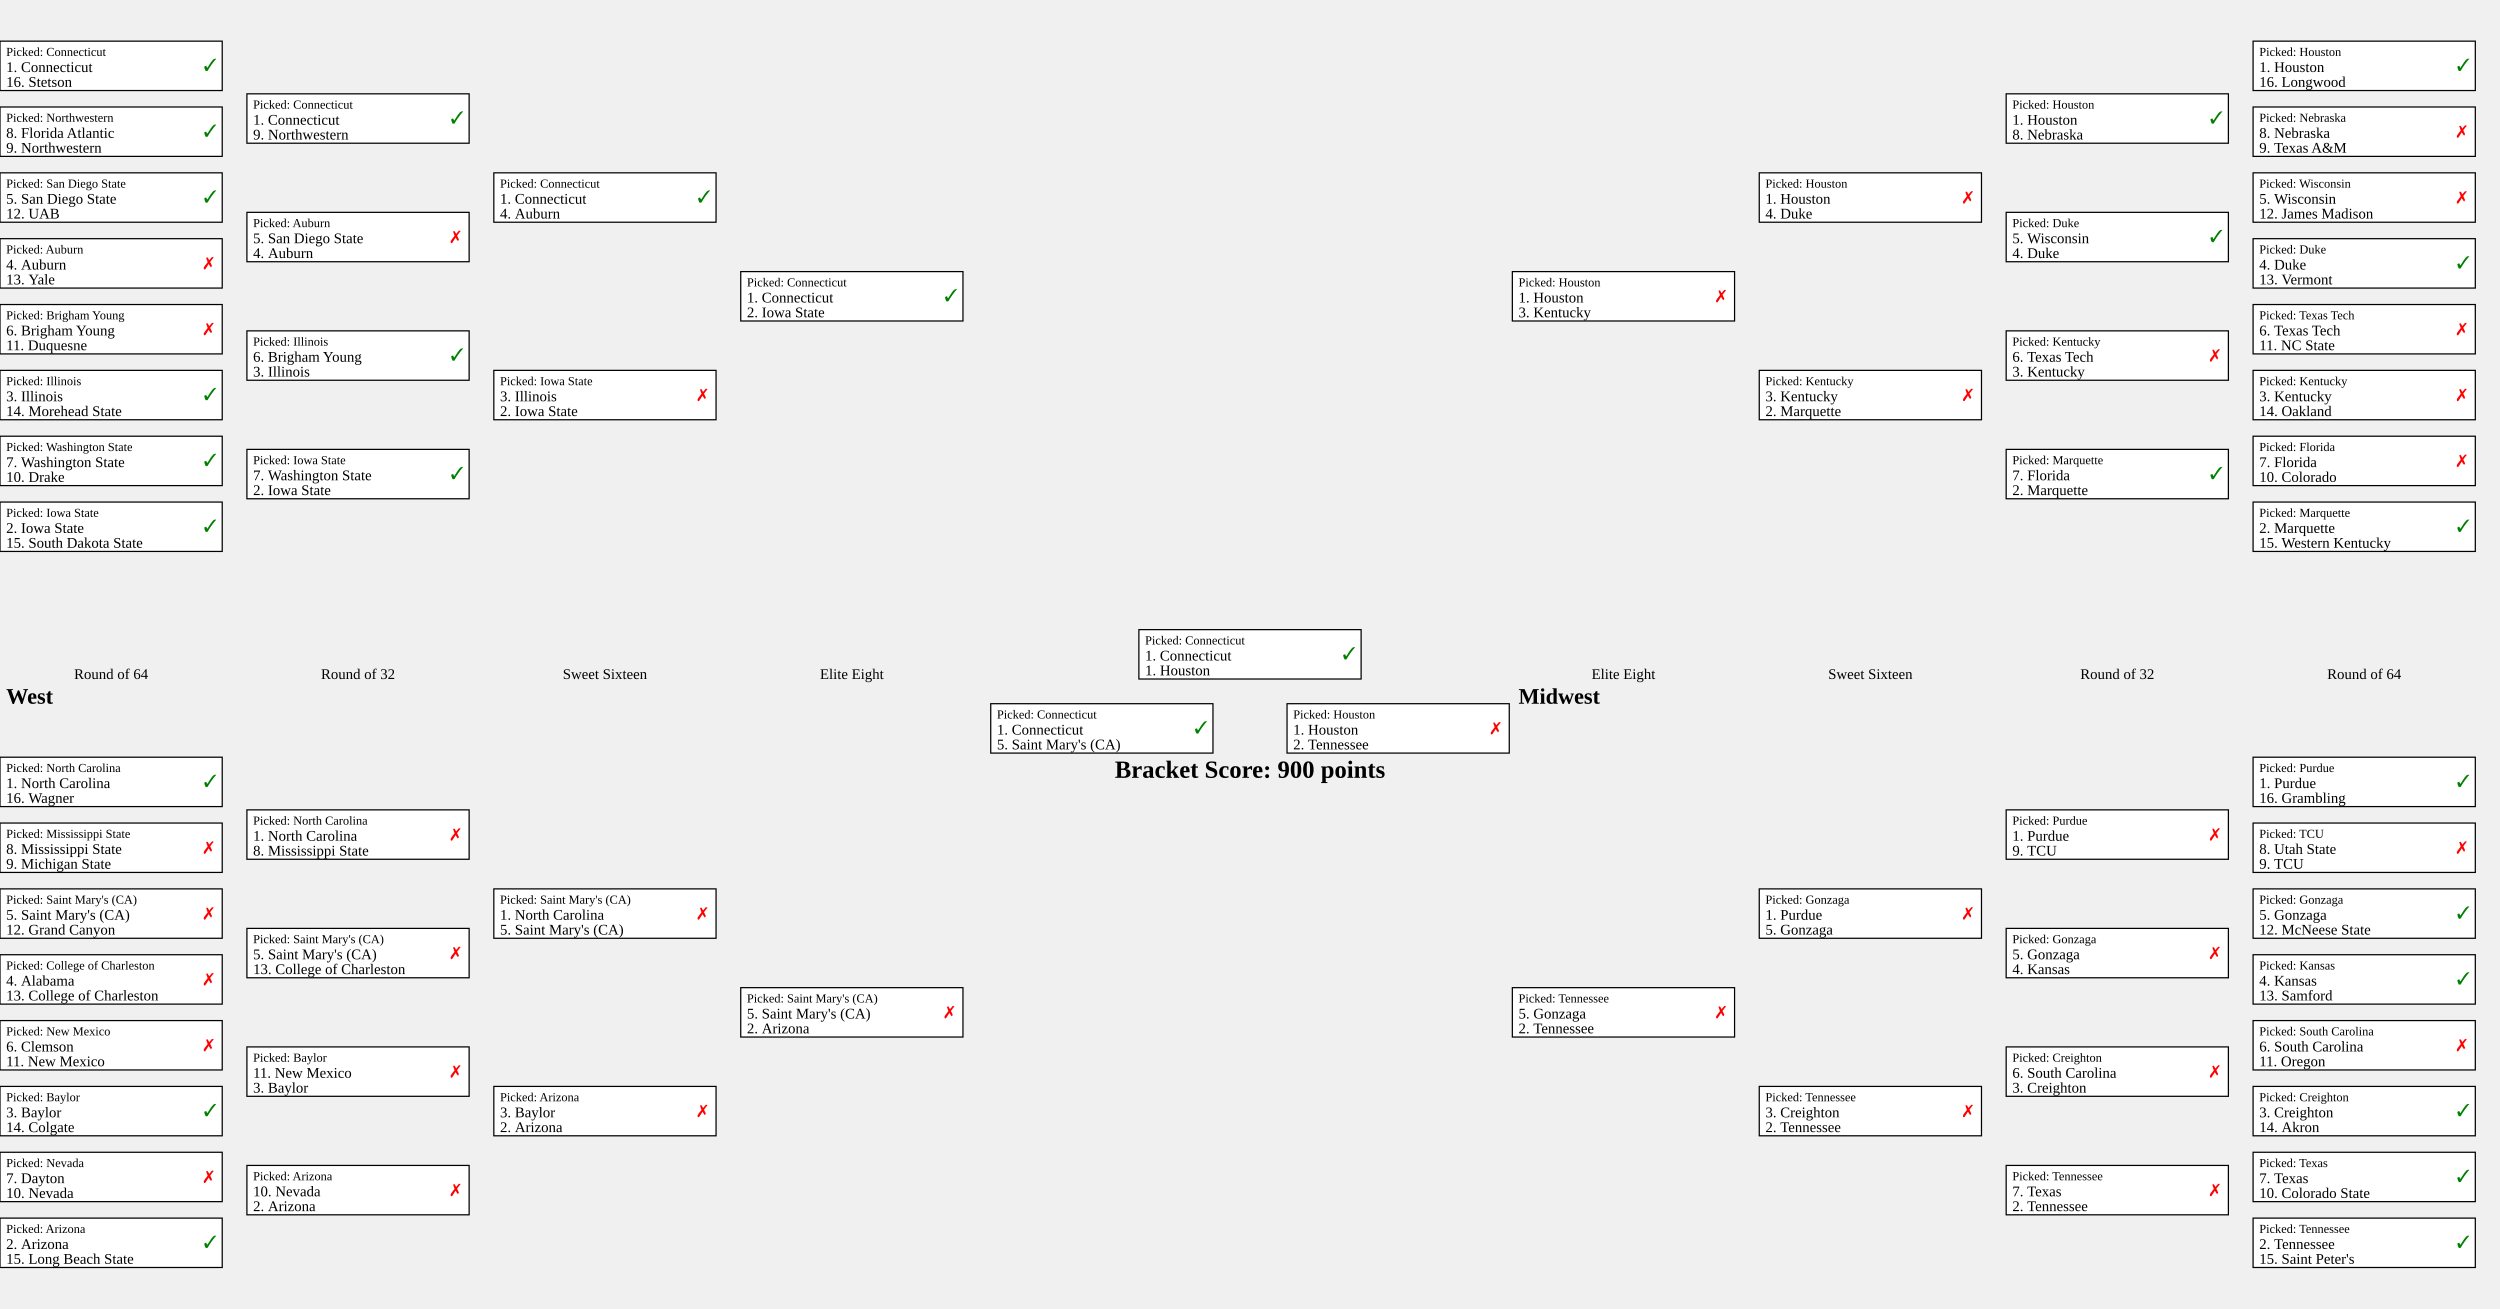
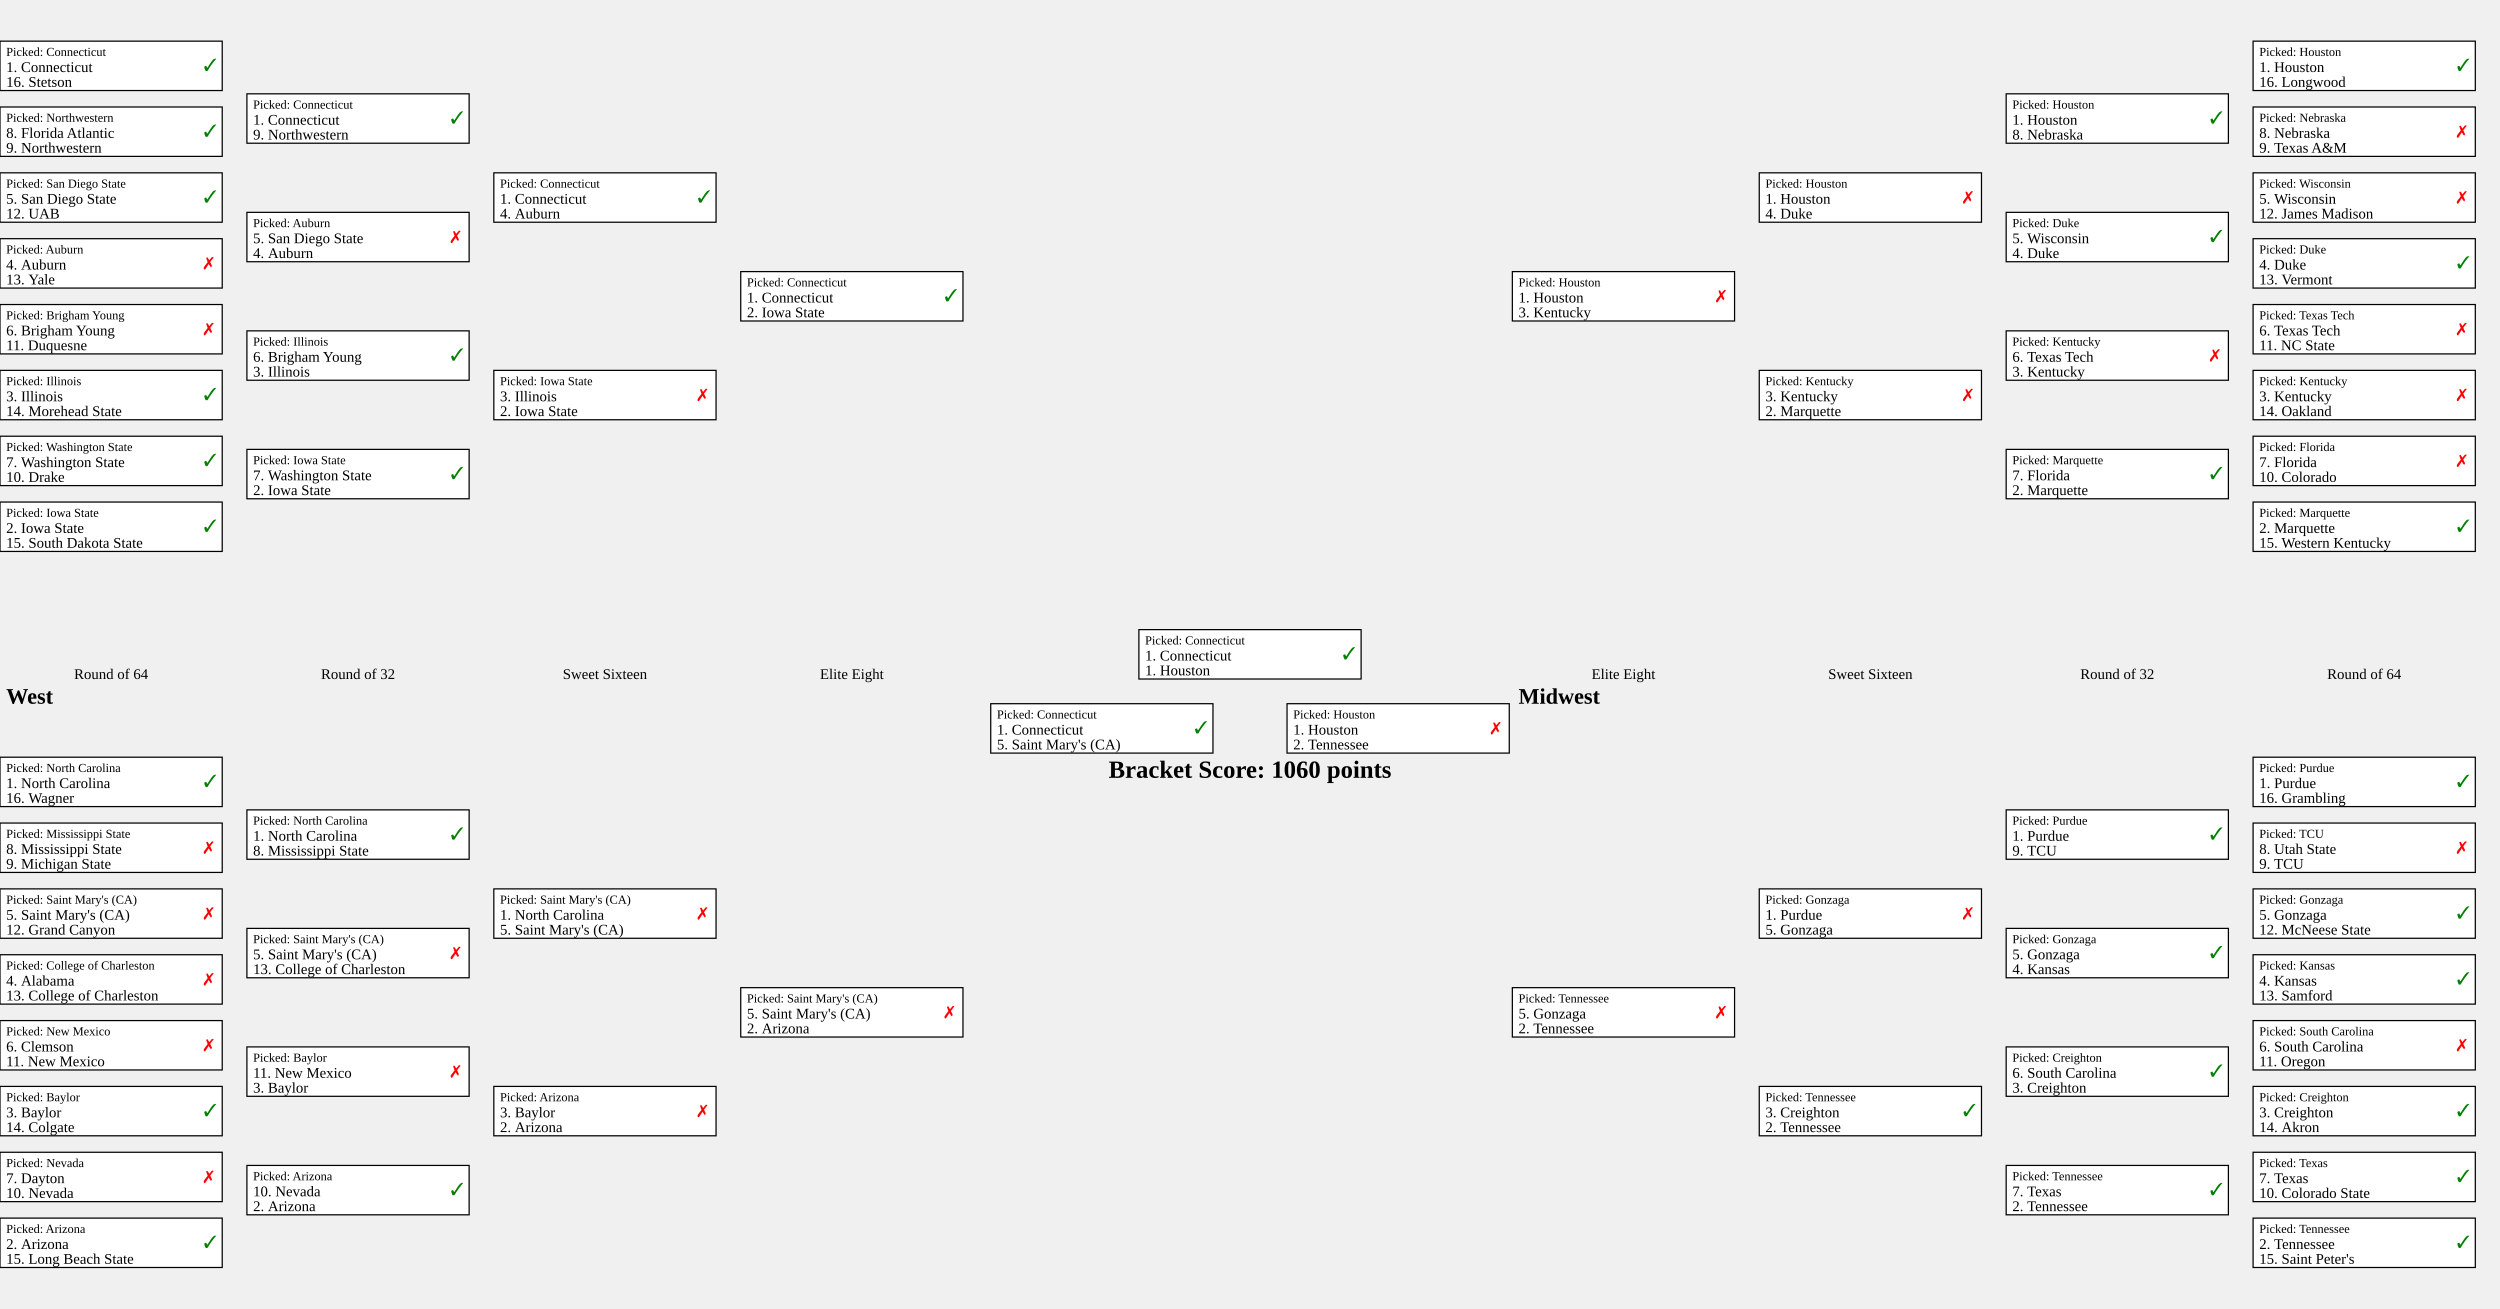
<svg xmlns="http://www.w3.org/2000/svg" baseProfile="full" height="1060" version="1.1" width="2025">
  <defs />
  <text class="region-label" fill="black" font-size="18px" font-weight="bold" x="5" y="-10">South</text>
  <text class="region-label" fill="black" font-size="12px" text-anchor="middle" x="90.0" y="-30">Round of 64</text>
  <g>
    <rect fill="white" height="40" stroke="black" width="180" x="0" y="33.333" />
    <text class="team-name" fill="black" font-size="10px" x="5" y="45.333">Picked: Connecticut</text>
    <text class="team-name" fill="black" font-size="12px" x="5" y="58.333">1. Connecticut</text>
    <text class="team-name" fill="black" font-size="12px" x="5" y="70.333">16. Stetson</text>
    <text fill="green" font-size="14px" x="165" y="57.333">✓</text>
  </g>
  <g>
    <rect fill="white" height="40" stroke="black" width="180" x="0" y="86.667" />
    <text class="team-name" fill="black" font-size="10px" x="5" y="98.667">Picked: Northwestern</text>
    <text class="team-name" fill="black" font-size="12px" x="5" y="111.667">8. Florida Atlantic</text>
    <text class="team-name" fill="black" font-size="12px" x="5" y="123.667">9. Northwestern</text>
    <text fill="green" font-size="14px" x="165" y="110.667">✓</text>
  </g>
  <g>
    <rect fill="white" height="40" stroke="black" width="180" x="0" y="140.0" />
    <text class="team-name" fill="black" font-size="10px" x="5" y="152.0">Picked: San Diego State</text>
    <text class="team-name" fill="black" font-size="12px" x="5" y="165.0">5. San Diego State</text>
    <text class="team-name" fill="black" font-size="12px" x="5" y="177.0">12. UAB</text>
    <text fill="green" font-size="14px" x="165" y="164.0">✓</text>
  </g>
  <g>
    <rect fill="white" height="40" stroke="black" width="180" x="0" y="193.333" />
    <text class="team-name" fill="black" font-size="10px" x="5" y="205.333">Picked: Auburn</text>
    <text class="team-name" fill="black" font-size="12px" x="5" y="218.333">4. Auburn</text>
    <text class="team-name" fill="black" font-size="12px" x="5" y="230.333">13. Yale</text>
    <text fill="red" font-size="14px" x="165" y="217.333">✗</text>
  </g>
  <g>
    <rect fill="white" height="40" stroke="black" width="180" x="0" y="246.667" />
    <text class="team-name" fill="black" font-size="10px" x="5" y="258.667">Picked: Brigham Young</text>
    <text class="team-name" fill="black" font-size="12px" x="5" y="271.667">6. Brigham Young</text>
    <text class="team-name" fill="black" font-size="12px" x="5" y="283.667">11. Duquesne</text>
    <text fill="red" font-size="14px" x="165" y="270.667">✗</text>
  </g>
  <g>
    <rect fill="white" height="40" stroke="black" width="180" x="0" y="300.0" />
    <text class="team-name" fill="black" font-size="10px" x="5" y="312.0">Picked: Illinois</text>
    <text class="team-name" fill="black" font-size="12px" x="5" y="325.0">3. Illinois</text>
    <text class="team-name" fill="black" font-size="12px" x="5" y="337.0">14. Morehead State</text>
    <text fill="green" font-size="14px" x="165" y="324.0">✓</text>
  </g>
  <g>
    <rect fill="white" height="40" stroke="black" width="180" x="0" y="353.333" />
    <text class="team-name" fill="black" font-size="10px" x="5" y="365.333">Picked: Washington State</text>
    <text class="team-name" fill="black" font-size="12px" x="5" y="378.333">7. Washington State</text>
    <text class="team-name" fill="black" font-size="12px" x="5" y="390.333">10. Drake</text>
    <text fill="green" font-size="14px" x="165" y="377.333">✓</text>
  </g>
  <g>
    <rect fill="white" height="40" stroke="black" width="180" x="0" y="406.667" />
    <text class="team-name" fill="black" font-size="10px" x="5" y="418.667">Picked: Iowa State</text>
    <text class="team-name" fill="black" font-size="12px" x="5" y="431.667">2. Iowa State</text>
    <text class="team-name" fill="black" font-size="12px" x="5" y="443.667">15. South Dakota State</text>
    <text fill="green" font-size="14px" x="165" y="430.667">✓</text>
  </g>
  <text class="region-label" fill="black" font-size="12px" text-anchor="middle" x="290.0" y="-30">Round of 32</text>
  <g>
    <rect fill="white" height="40" stroke="black" width="180" x="200" y="76.0" />
    <text class="team-name" fill="black" font-size="10px" x="205" y="88.0">Picked: Connecticut</text>
    <text class="team-name" fill="black" font-size="12px" x="205" y="101.0">1. Connecticut</text>
    <text class="team-name" fill="black" font-size="12px" x="205" y="113.0">9. Northwestern</text>
    <text fill="green" font-size="14px" x="365" y="100.0">✓</text>
  </g>
  <g>
    <rect fill="white" height="40" stroke="black" width="180" x="200" y="172.0" />
    <text class="team-name" fill="black" font-size="10px" x="205" y="184.0">Picked: Auburn</text>
    <text class="team-name" fill="black" font-size="12px" x="205" y="197.0">5. San Diego State</text>
    <text class="team-name" fill="black" font-size="12px" x="205" y="209.0">4. Auburn</text>
    <text fill="red" font-size="14px" x="365" y="196.0">✗</text>
  </g>
  <g>
    <rect fill="white" height="40" stroke="black" width="180" x="200" y="268.0" />
    <text class="team-name" fill="black" font-size="10px" x="205" y="280.0">Picked: Illinois</text>
    <text class="team-name" fill="black" font-size="12px" x="205" y="293.0">6. Brigham Young</text>
    <text class="team-name" fill="black" font-size="12px" x="205" y="305.0">3. Illinois</text>
    <text fill="green" font-size="14px" x="365" y="292.0">✓</text>
  </g>
  <g>
    <rect fill="white" height="40" stroke="black" width="180" x="200" y="364.0" />
    <text class="team-name" fill="black" font-size="10px" x="205" y="376.0">Picked: Iowa State</text>
    <text class="team-name" fill="black" font-size="12px" x="205" y="389.0">7. Washington State</text>
    <text class="team-name" fill="black" font-size="12px" x="205" y="401.0">2. Iowa State</text>
    <text fill="green" font-size="14px" x="365" y="388.0">✓</text>
  </g>
  <text class="region-label" fill="black" font-size="12px" text-anchor="middle" x="490.0" y="-30">Sweet Sixteen</text>
  <g>
    <rect fill="white" height="40" stroke="black" width="180" x="400" y="140.0" />
    <text class="team-name" fill="black" font-size="10px" x="405" y="152.0">Picked: Connecticut</text>
    <text class="team-name" fill="black" font-size="12px" x="405" y="165.0">1. Connecticut</text>
    <text class="team-name" fill="black" font-size="12px" x="405" y="177.0">4. Auburn</text>
    <text fill="green" font-size="14px" x="565" y="164.0">✓</text>
  </g>
  <g>
    <rect fill="white" height="40" stroke="black" width="180" x="400" y="300.0" />
    <text class="team-name" fill="black" font-size="10px" x="405" y="312.0">Picked: Iowa State</text>
    <text class="team-name" fill="black" font-size="12px" x="405" y="325.0">3. Illinois</text>
    <text class="team-name" fill="black" font-size="12px" x="405" y="337.0">2. Iowa State</text>
    <text fill="red" font-size="14px" x="565" y="324.0">✗</text>
  </g>
  <text class="region-label" fill="black" font-size="12px" text-anchor="middle" x="690.0" y="-30">Elite Eight</text>
  <g>
    <rect fill="white" height="40" stroke="black" width="180" x="600" y="220.0" />
    <text class="team-name" fill="black" font-size="10px" x="605" y="232.0">Picked: Connecticut</text>
    <text class="team-name" fill="black" font-size="12px" x="605" y="245.0">1. Connecticut</text>
    <text class="team-name" fill="black" font-size="12px" x="605" y="257.0">2. Iowa State</text>
    <text fill="green" font-size="14px" x="765" y="244.0">✓</text>
  </g>
  <text class="region-label" fill="black" font-size="18px" font-weight="bold" x="5" y="570">West</text>
  <text class="region-label" fill="black" font-size="12px" text-anchor="middle" x="90.0" y="550">Round of 64</text>
  <g>
    <rect fill="white" height="40" stroke="black" width="180" x="0" y="613.333" />
    <text class="team-name" fill="black" font-size="10px" x="5" y="625.333">Picked: North Carolina</text>
    <text class="team-name" fill="black" font-size="12px" x="5" y="638.333">1. North Carolina</text>
    <text class="team-name" fill="black" font-size="12px" x="5" y="650.333">16. Wagner</text>
    <text fill="green" font-size="14px" x="165" y="637.333">✓</text>
  </g>
  <g>
    <rect fill="white" height="40" stroke="black" width="180" x="0" y="666.667" />
    <text class="team-name" fill="black" font-size="10px" x="5" y="678.667">Picked: Mississippi State</text>
    <text class="team-name" fill="black" font-size="12px" x="5" y="691.667">8. Mississippi State</text>
    <text class="team-name" fill="black" font-size="12px" x="5" y="703.667">9. Michigan State</text>
    <text fill="red" font-size="14px" x="165" y="690.667">✗</text>
  </g>
  <g>
    <rect fill="white" height="40" stroke="black" width="180" x="0" y="720.0" />
    <text class="team-name" fill="black" font-size="10px" x="5" y="732.0">Picked: Saint Mary's (CA)</text>
    <text class="team-name" fill="black" font-size="12px" x="5" y="745.0">5. Saint Mary's (CA)</text>
    <text class="team-name" fill="black" font-size="12px" x="5" y="757.0">12. Grand Canyon</text>
    <text fill="red" font-size="14px" x="165" y="744.0">✗</text>
  </g>
  <g>
    <rect fill="white" height="40" stroke="black" width="180" x="0" y="773.333" />
    <text class="team-name" fill="black" font-size="10px" x="5" y="785.333">Picked: College of Charleston</text>
    <text class="team-name" fill="black" font-size="12px" x="5" y="798.333">4. Alabama</text>
    <text class="team-name" fill="black" font-size="12px" x="5" y="810.333">13. College of Charleston</text>
    <text fill="red" font-size="14px" x="165" y="797.333">✗</text>
  </g>
  <g>
    <rect fill="white" height="40" stroke="black" width="180" x="0" y="826.667" />
    <text class="team-name" fill="black" font-size="10px" x="5" y="838.667">Picked: New Mexico</text>
    <text class="team-name" fill="black" font-size="12px" x="5" y="851.667">6. Clemson</text>
    <text class="team-name" fill="black" font-size="12px" x="5" y="863.667">11. New Mexico</text>
    <text fill="red" font-size="14px" x="165" y="850.667">✗</text>
  </g>
  <g>
    <rect fill="white" height="40" stroke="black" width="180" x="0" y="880.0" />
    <text class="team-name" fill="black" font-size="10px" x="5" y="892.0">Picked: Baylor</text>
    <text class="team-name" fill="black" font-size="12px" x="5" y="905.0">3. Baylor</text>
    <text class="team-name" fill="black" font-size="12px" x="5" y="917.0">14. Colgate</text>
    <text fill="green" font-size="14px" x="165" y="904.0">✓</text>
  </g>
  <g>
    <rect fill="white" height="40" stroke="black" width="180" x="0" y="933.333" />
    <text class="team-name" fill="black" font-size="10px" x="5" y="945.333">Picked: Nevada</text>
    <text class="team-name" fill="black" font-size="12px" x="5" y="958.333">7. Dayton</text>
    <text class="team-name" fill="black" font-size="12px" x="5" y="970.333">10. Nevada</text>
    <text fill="red" font-size="14px" x="165" y="957.333">✗</text>
  </g>
  <g>
    <rect fill="white" height="40" stroke="black" width="180" x="0" y="986.667" />
    <text class="team-name" fill="black" font-size="10px" x="5" y="998.667">Picked: Arizona</text>
    <text class="team-name" fill="black" font-size="12px" x="5" y="1011.667">2. Arizona</text>
    <text class="team-name" fill="black" font-size="12px" x="5" y="1023.667">15. Long Beach State</text>
    <text fill="green" font-size="14px" x="165" y="1010.667">✓</text>
  </g>
  <text class="region-label" fill="black" font-size="12px" text-anchor="middle" x="290.0" y="550">Round of 32</text>
  <g>
    <rect fill="white" height="40" stroke="black" width="180" x="200" y="656.0" />
    <text class="team-name" fill="black" font-size="10px" x="205" y="668.0">Picked: North Carolina</text>
    <text class="team-name" fill="black" font-size="12px" x="205" y="681.0">1. North Carolina</text>
    <text class="team-name" fill="black" font-size="12px" x="205" y="693.0">8. Mississippi State</text>
-     <text fill="red" font-size="14px" x="365" y="680.0">✗</text>
+     <text fill="green" font-size="14px" x="365" y="680.0">✓</text>
  </g>
  <g>
    <rect fill="white" height="40" stroke="black" width="180" x="200" y="752.0" />
    <text class="team-name" fill="black" font-size="10px" x="205" y="764.0">Picked: Saint Mary's (CA)</text>
    <text class="team-name" fill="black" font-size="12px" x="205" y="777.0">5. Saint Mary's (CA)</text>
    <text class="team-name" fill="black" font-size="12px" x="205" y="789.0">13. College of Charleston</text>
    <text fill="red" font-size="14px" x="365" y="776.0">✗</text>
  </g>
  <g>
    <rect fill="white" height="40" stroke="black" width="180" x="200" y="848.0" />
    <text class="team-name" fill="black" font-size="10px" x="205" y="860.0">Picked: Baylor</text>
    <text class="team-name" fill="black" font-size="12px" x="205" y="873.0">11. New Mexico</text>
    <text class="team-name" fill="black" font-size="12px" x="205" y="885.0">3. Baylor</text>
    <text fill="red" font-size="14px" x="365" y="872.0">✗</text>
  </g>
  <g>
    <rect fill="white" height="40" stroke="black" width="180" x="200" y="944.0" />
    <text class="team-name" fill="black" font-size="10px" x="205" y="956.0">Picked: Arizona</text>
    <text class="team-name" fill="black" font-size="12px" x="205" y="969.0">10. Nevada</text>
    <text class="team-name" fill="black" font-size="12px" x="205" y="981.0">2. Arizona</text>
-     <text fill="red" font-size="14px" x="365" y="968.0">✗</text>
+     <text fill="green" font-size="14px" x="365" y="968.0">✓</text>
  </g>
  <text class="region-label" fill="black" font-size="12px" text-anchor="middle" x="490.0" y="550">Sweet Sixteen</text>
  <g>
    <rect fill="white" height="40" stroke="black" width="180" x="400" y="720.0" />
    <text class="team-name" fill="black" font-size="10px" x="405" y="732.0">Picked: Saint Mary's (CA)</text>
    <text class="team-name" fill="black" font-size="12px" x="405" y="745.0">1. North Carolina</text>
    <text class="team-name" fill="black" font-size="12px" x="405" y="757.0">5. Saint Mary's (CA)</text>
    <text fill="red" font-size="14px" x="565" y="744.0">✗</text>
  </g>
  <g>
    <rect fill="white" height="40" stroke="black" width="180" x="400" y="880.0" />
    <text class="team-name" fill="black" font-size="10px" x="405" y="892.0">Picked: Arizona</text>
    <text class="team-name" fill="black" font-size="12px" x="405" y="905.0">3. Baylor</text>
    <text class="team-name" fill="black" font-size="12px" x="405" y="917.0">2. Arizona</text>
    <text fill="red" font-size="14px" x="565" y="904.0">✗</text>
  </g>
  <text class="region-label" fill="black" font-size="12px" text-anchor="middle" x="690.0" y="550">Elite Eight</text>
  <g>
    <rect fill="white" height="40" stroke="black" width="180" x="600" y="800.0" />
    <text class="team-name" fill="black" font-size="10px" x="605" y="812.0">Picked: Saint Mary's (CA)</text>
    <text class="team-name" fill="black" font-size="12px" x="605" y="825.0">5. Saint Mary's (CA)</text>
    <text class="team-name" fill="black" font-size="12px" x="605" y="837.0">2. Arizona</text>
    <text fill="red" font-size="14px" x="765" y="824.0">✗</text>
  </g>
  <text class="region-label" fill="black" font-size="18px" font-weight="bold" x="1230" y="-10">East</text>
  <text class="region-label" fill="black" font-size="12px" text-anchor="middle" x="1915.0" y="-30">Round of 64</text>
  <g>
    <rect fill="white" height="40" stroke="black" width="180" x="1825" y="33.333" />
    <text class="team-name" fill="black" font-size="10px" x="1830" y="45.333">Picked: Houston</text>
    <text class="team-name" fill="black" font-size="12px" x="1830" y="58.333">1. Houston</text>
    <text class="team-name" fill="black" font-size="12px" x="1830" y="70.333">16. Longwood</text>
    <text fill="green" font-size="14px" x="1990" y="57.333">✓</text>
  </g>
  <g>
    <rect fill="white" height="40" stroke="black" width="180" x="1825" y="86.667" />
    <text class="team-name" fill="black" font-size="10px" x="1830" y="98.667">Picked: Nebraska</text>
    <text class="team-name" fill="black" font-size="12px" x="1830" y="111.667">8. Nebraska</text>
    <text class="team-name" fill="black" font-size="12px" x="1830" y="123.667">9. Texas A&amp;M</text>
    <text fill="red" font-size="14px" x="1990" y="110.667">✗</text>
  </g>
  <g>
    <rect fill="white" height="40" stroke="black" width="180" x="1825" y="140.0" />
    <text class="team-name" fill="black" font-size="10px" x="1830" y="152.0">Picked: Wisconsin</text>
    <text class="team-name" fill="black" font-size="12px" x="1830" y="165.0">5. Wisconsin</text>
    <text class="team-name" fill="black" font-size="12px" x="1830" y="177.0">12. James Madison</text>
    <text fill="red" font-size="14px" x="1990" y="164.0">✗</text>
  </g>
  <g>
    <rect fill="white" height="40" stroke="black" width="180" x="1825" y="193.333" />
    <text class="team-name" fill="black" font-size="10px" x="1830" y="205.333">Picked: Duke</text>
    <text class="team-name" fill="black" font-size="12px" x="1830" y="218.333">4. Duke</text>
    <text class="team-name" fill="black" font-size="12px" x="1830" y="230.333">13. Vermont</text>
    <text fill="green" font-size="14px" x="1990" y="217.333">✓</text>
  </g>
  <g>
    <rect fill="white" height="40" stroke="black" width="180" x="1825" y="246.667" />
    <text class="team-name" fill="black" font-size="10px" x="1830" y="258.667">Picked: Texas Tech</text>
    <text class="team-name" fill="black" font-size="12px" x="1830" y="271.667">6. Texas Tech</text>
    <text class="team-name" fill="black" font-size="12px" x="1830" y="283.667">11. NC State</text>
    <text fill="red" font-size="14px" x="1990" y="270.667">✗</text>
  </g>
  <g>
    <rect fill="white" height="40" stroke="black" width="180" x="1825" y="300.0" />
    <text class="team-name" fill="black" font-size="10px" x="1830" y="312.0">Picked: Kentucky</text>
    <text class="team-name" fill="black" font-size="12px" x="1830" y="325.0">3. Kentucky</text>
    <text class="team-name" fill="black" font-size="12px" x="1830" y="337.0">14. Oakland</text>
    <text fill="red" font-size="14px" x="1990" y="324.0">✗</text>
  </g>
  <g>
    <rect fill="white" height="40" stroke="black" width="180" x="1825" y="353.333" />
    <text class="team-name" fill="black" font-size="10px" x="1830" y="365.333">Picked: Florida</text>
    <text class="team-name" fill="black" font-size="12px" x="1830" y="378.333">7. Florida</text>
    <text class="team-name" fill="black" font-size="12px" x="1830" y="390.333">10. Colorado</text>
    <text fill="red" font-size="14px" x="1990" y="377.333">✗</text>
  </g>
  <g>
    <rect fill="white" height="40" stroke="black" width="180" x="1825" y="406.667" />
    <text class="team-name" fill="black" font-size="10px" x="1830" y="418.667">Picked: Marquette</text>
    <text class="team-name" fill="black" font-size="12px" x="1830" y="431.667">2. Marquette</text>
    <text class="team-name" fill="black" font-size="12px" x="1830" y="443.667">15. Western Kentucky</text>
    <text fill="green" font-size="14px" x="1990" y="430.667">✓</text>
  </g>
  <text class="region-label" fill="black" font-size="12px" text-anchor="middle" x="1715.0" y="-30">Round of 32</text>
  <g>
    <rect fill="white" height="40" stroke="black" width="180" x="1625" y="76.0" />
    <text class="team-name" fill="black" font-size="10px" x="1630" y="88.0">Picked: Houston</text>
    <text class="team-name" fill="black" font-size="12px" x="1630" y="101.0">1. Houston</text>
    <text class="team-name" fill="black" font-size="12px" x="1630" y="113.0">8. Nebraska</text>
    <text fill="green" font-size="14px" x="1790" y="100.0">✓</text>
  </g>
  <g>
    <rect fill="white" height="40" stroke="black" width="180" x="1625" y="172.0" />
    <text class="team-name" fill="black" font-size="10px" x="1630" y="184.0">Picked: Duke</text>
    <text class="team-name" fill="black" font-size="12px" x="1630" y="197.0">5. Wisconsin</text>
    <text class="team-name" fill="black" font-size="12px" x="1630" y="209.0">4. Duke</text>
    <text fill="green" font-size="14px" x="1790" y="196.0">✓</text>
  </g>
  <g>
    <rect fill="white" height="40" stroke="black" width="180" x="1625" y="268.0" />
    <text class="team-name" fill="black" font-size="10px" x="1630" y="280.0">Picked: Kentucky</text>
    <text class="team-name" fill="black" font-size="12px" x="1630" y="293.0">6. Texas Tech</text>
    <text class="team-name" fill="black" font-size="12px" x="1630" y="305.0">3. Kentucky</text>
    <text fill="red" font-size="14px" x="1790" y="292.0">✗</text>
  </g>
  <g>
    <rect fill="white" height="40" stroke="black" width="180" x="1625" y="364.0" />
    <text class="team-name" fill="black" font-size="10px" x="1630" y="376.0">Picked: Marquette</text>
    <text class="team-name" fill="black" font-size="12px" x="1630" y="389.0">7. Florida</text>
    <text class="team-name" fill="black" font-size="12px" x="1630" y="401.0">2. Marquette</text>
    <text fill="green" font-size="14px" x="1790" y="388.0">✓</text>
  </g>
  <text class="region-label" fill="black" font-size="12px" text-anchor="middle" x="1515.0" y="-30">Sweet Sixteen</text>
  <g>
    <rect fill="white" height="40" stroke="black" width="180" x="1425" y="140.0" />
    <text class="team-name" fill="black" font-size="10px" x="1430" y="152.0">Picked: Houston</text>
    <text class="team-name" fill="black" font-size="12px" x="1430" y="165.0">1. Houston</text>
    <text class="team-name" fill="black" font-size="12px" x="1430" y="177.0">4. Duke</text>
    <text fill="red" font-size="14px" x="1590" y="164.0">✗</text>
  </g>
  <g>
    <rect fill="white" height="40" stroke="black" width="180" x="1425" y="300.0" />
    <text class="team-name" fill="black" font-size="10px" x="1430" y="312.0">Picked: Kentucky</text>
    <text class="team-name" fill="black" font-size="12px" x="1430" y="325.0">3. Kentucky</text>
    <text class="team-name" fill="black" font-size="12px" x="1430" y="337.0">2. Marquette</text>
    <text fill="red" font-size="14px" x="1590" y="324.0">✗</text>
  </g>
  <text class="region-label" fill="black" font-size="12px" text-anchor="middle" x="1315.0" y="-30">Elite Eight</text>
  <g>
    <rect fill="white" height="40" stroke="black" width="180" x="1225" y="220.0" />
    <text class="team-name" fill="black" font-size="10px" x="1230" y="232.0">Picked: Houston</text>
    <text class="team-name" fill="black" font-size="12px" x="1230" y="245.0">1. Houston</text>
    <text class="team-name" fill="black" font-size="12px" x="1230" y="257.0">3. Kentucky</text>
    <text fill="red" font-size="14px" x="1390" y="244.0">✗</text>
  </g>
  <text class="region-label" fill="black" font-size="18px" font-weight="bold" x="1230" y="570">Midwest</text>
  <text class="region-label" fill="black" font-size="12px" text-anchor="middle" x="1915.0" y="550">Round of 64</text>
  <g>
    <rect fill="white" height="40" stroke="black" width="180" x="1825" y="613.333" />
    <text class="team-name" fill="black" font-size="10px" x="1830" y="625.333">Picked: Purdue</text>
    <text class="team-name" fill="black" font-size="12px" x="1830" y="638.333">1. Purdue</text>
    <text class="team-name" fill="black" font-size="12px" x="1830" y="650.333">16. Grambling</text>
    <text fill="green" font-size="14px" x="1990" y="637.333">✓</text>
  </g>
  <g>
    <rect fill="white" height="40" stroke="black" width="180" x="1825" y="666.667" />
    <text class="team-name" fill="black" font-size="10px" x="1830" y="678.667">Picked: TCU</text>
    <text class="team-name" fill="black" font-size="12px" x="1830" y="691.667">8. Utah State</text>
    <text class="team-name" fill="black" font-size="12px" x="1830" y="703.667">9. TCU</text>
    <text fill="red" font-size="14px" x="1990" y="690.667">✗</text>
  </g>
  <g>
    <rect fill="white" height="40" stroke="black" width="180" x="1825" y="720.0" />
    <text class="team-name" fill="black" font-size="10px" x="1830" y="732.0">Picked: Gonzaga</text>
    <text class="team-name" fill="black" font-size="12px" x="1830" y="745.0">5. Gonzaga</text>
    <text class="team-name" fill="black" font-size="12px" x="1830" y="757.0">12. McNeese State</text>
    <text fill="green" font-size="14px" x="1990" y="744.0">✓</text>
  </g>
  <g>
    <rect fill="white" height="40" stroke="black" width="180" x="1825" y="773.333" />
    <text class="team-name" fill="black" font-size="10px" x="1830" y="785.333">Picked: Kansas</text>
    <text class="team-name" fill="black" font-size="12px" x="1830" y="798.333">4. Kansas</text>
    <text class="team-name" fill="black" font-size="12px" x="1830" y="810.333">13. Samford</text>
    <text fill="green" font-size="14px" x="1990" y="797.333">✓</text>
  </g>
  <g>
    <rect fill="white" height="40" stroke="black" width="180" x="1825" y="826.667" />
    <text class="team-name" fill="black" font-size="10px" x="1830" y="838.667">Picked: South Carolina</text>
    <text class="team-name" fill="black" font-size="12px" x="1830" y="851.667">6. South Carolina</text>
    <text class="team-name" fill="black" font-size="12px" x="1830" y="863.667">11. Oregon</text>
    <text fill="red" font-size="14px" x="1990" y="850.667">✗</text>
  </g>
  <g>
    <rect fill="white" height="40" stroke="black" width="180" x="1825" y="880.0" />
    <text class="team-name" fill="black" font-size="10px" x="1830" y="892.0">Picked: Creighton</text>
    <text class="team-name" fill="black" font-size="12px" x="1830" y="905.0">3. Creighton</text>
    <text class="team-name" fill="black" font-size="12px" x="1830" y="917.0">14. Akron</text>
    <text fill="green" font-size="14px" x="1990" y="904.0">✓</text>
  </g>
  <g>
    <rect fill="white" height="40" stroke="black" width="180" x="1825" y="933.333" />
    <text class="team-name" fill="black" font-size="10px" x="1830" y="945.333">Picked: Texas</text>
    <text class="team-name" fill="black" font-size="12px" x="1830" y="958.333">7. Texas</text>
    <text class="team-name" fill="black" font-size="12px" x="1830" y="970.333">10. Colorado State</text>
    <text fill="green" font-size="14px" x="1990" y="957.333">✓</text>
  </g>
  <g>
    <rect fill="white" height="40" stroke="black" width="180" x="1825" y="986.667" />
    <text class="team-name" fill="black" font-size="10px" x="1830" y="998.667">Picked: Tennessee</text>
    <text class="team-name" fill="black" font-size="12px" x="1830" y="1011.667">2. Tennessee</text>
    <text class="team-name" fill="black" font-size="12px" x="1830" y="1023.667">15. Saint Peter's</text>
    <text fill="green" font-size="14px" x="1990" y="1010.667">✓</text>
  </g>
  <text class="region-label" fill="black" font-size="12px" text-anchor="middle" x="1715.0" y="550">Round of 32</text>
  <g>
    <rect fill="white" height="40" stroke="black" width="180" x="1625" y="656.0" />
    <text class="team-name" fill="black" font-size="10px" x="1630" y="668.0">Picked: Purdue</text>
    <text class="team-name" fill="black" font-size="12px" x="1630" y="681.0">1. Purdue</text>
    <text class="team-name" fill="black" font-size="12px" x="1630" y="693.0">9. TCU</text>
-     <text fill="red" font-size="14px" x="1790" y="680.0">✗</text>
+     <text fill="green" font-size="14px" x="1790" y="680.0">✓</text>
  </g>
  <g>
    <rect fill="white" height="40" stroke="black" width="180" x="1625" y="752.0" />
    <text class="team-name" fill="black" font-size="10px" x="1630" y="764.0">Picked: Gonzaga</text>
    <text class="team-name" fill="black" font-size="12px" x="1630" y="777.0">5. Gonzaga</text>
    <text class="team-name" fill="black" font-size="12px" x="1630" y="789.0">4. Kansas</text>
-     <text fill="red" font-size="14px" x="1790" y="776.0">✗</text>
+     <text fill="green" font-size="14px" x="1790" y="776.0">✓</text>
  </g>
  <g>
    <rect fill="white" height="40" stroke="black" width="180" x="1625" y="848.0" />
    <text class="team-name" fill="black" font-size="10px" x="1630" y="860.0">Picked: Creighton</text>
    <text class="team-name" fill="black" font-size="12px" x="1630" y="873.0">6. South Carolina</text>
    <text class="team-name" fill="black" font-size="12px" x="1630" y="885.0">3. Creighton</text>
-     <text fill="red" font-size="14px" x="1790" y="872.0">✗</text>
+     <text fill="green" font-size="14px" x="1790" y="872.0">✓</text>
  </g>
  <g>
    <rect fill="white" height="40" stroke="black" width="180" x="1625" y="944.0" />
    <text class="team-name" fill="black" font-size="10px" x="1630" y="956.0">Picked: Tennessee</text>
    <text class="team-name" fill="black" font-size="12px" x="1630" y="969.0">7. Texas</text>
    <text class="team-name" fill="black" font-size="12px" x="1630" y="981.0">2. Tennessee</text>
-     <text fill="red" font-size="14px" x="1790" y="968.0">✗</text>
+     <text fill="green" font-size="14px" x="1790" y="968.0">✓</text>
  </g>
  <text class="region-label" fill="black" font-size="12px" text-anchor="middle" x="1515.0" y="550">Sweet Sixteen</text>
  <g>
    <rect fill="white" height="40" stroke="black" width="180" x="1425" y="720.0" />
    <text class="team-name" fill="black" font-size="10px" x="1430" y="732.0">Picked: Gonzaga</text>
    <text class="team-name" fill="black" font-size="12px" x="1430" y="745.0">1. Purdue</text>
    <text class="team-name" fill="black" font-size="12px" x="1430" y="757.0">5. Gonzaga</text>
    <text fill="red" font-size="14px" x="1590" y="744.0">✗</text>
  </g>
  <g>
    <rect fill="white" height="40" stroke="black" width="180" x="1425" y="880.0" />
    <text class="team-name" fill="black" font-size="10px" x="1430" y="892.0">Picked: Tennessee</text>
    <text class="team-name" fill="black" font-size="12px" x="1430" y="905.0">3. Creighton</text>
    <text class="team-name" fill="black" font-size="12px" x="1430" y="917.0">2. Tennessee</text>
-     <text fill="red" font-size="14px" x="1590" y="904.0">✗</text>
+     <text fill="green" font-size="14px" x="1590" y="904.0">✓</text>
  </g>
  <text class="region-label" fill="black" font-size="12px" text-anchor="middle" x="1315.0" y="550">Elite Eight</text>
  <g>
    <rect fill="white" height="40" stroke="black" width="180" x="1225" y="800.0" />
    <text class="team-name" fill="black" font-size="10px" x="1230" y="812.0">Picked: Tennessee</text>
    <text class="team-name" fill="black" font-size="12px" x="1230" y="825.0">5. Gonzaga</text>
    <text class="team-name" fill="black" font-size="12px" x="1230" y="837.0">2. Tennessee</text>
    <text fill="red" font-size="14px" x="1390" y="824.0">✗</text>
  </g>
  <g>
    <rect fill="white" height="40" stroke="black" width="180" x="802.5" y="570.0" />
    <text class="team-name" fill="black" font-size="10px" x="807.5" y="582.0">Picked: Connecticut</text>
    <text class="team-name" fill="black" font-size="12px" x="807.5" y="595.0">1. Connecticut</text>
    <text class="team-name" fill="black" font-size="12px" x="807.5" y="607.0">5. Saint Mary's (CA)</text>
    <text fill="green" font-size="14px" x="967.5" y="594.0">✓</text>
  </g>
  <g>
    <rect fill="white" height="40" stroke="black" width="180" x="1042.5" y="570.0" />
    <text class="team-name" fill="black" font-size="10px" x="1047.5" y="582.0">Picked: Houston</text>
    <text class="team-name" fill="black" font-size="12px" x="1047.5" y="595.0">1. Houston</text>
    <text class="team-name" fill="black" font-size="12px" x="1047.5" y="607.0">2. Tennessee</text>
    <text fill="red" font-size="14px" x="1207.5" y="594.0">✗</text>
  </g>
  <g>
    <rect fill="white" height="40" stroke="black" width="180" x="922.5" y="510.0" />
    <text class="team-name" fill="black" font-size="10px" x="927.5" y="522.0">Picked: Connecticut</text>
    <text class="team-name" fill="black" font-size="12px" x="927.5" y="535.0">1. Connecticut</text>
    <text class="team-name" fill="black" font-size="12px" x="927.5" y="547.0">1. Houston</text>
    <text fill="green" font-size="14px" x="1087.5" y="534.0">✓</text>
  </g>
-   <text fill="black" font-size="20px" font-weight="bold" text-anchor="middle" x="1012.5" y="630.0">Bracket Score: 900 points</text>
+   <text fill="black" font-size="20px" font-weight="bold" text-anchor="middle" x="1012.5" y="630.0">Bracket Score: 1060 points</text>
</svg>
